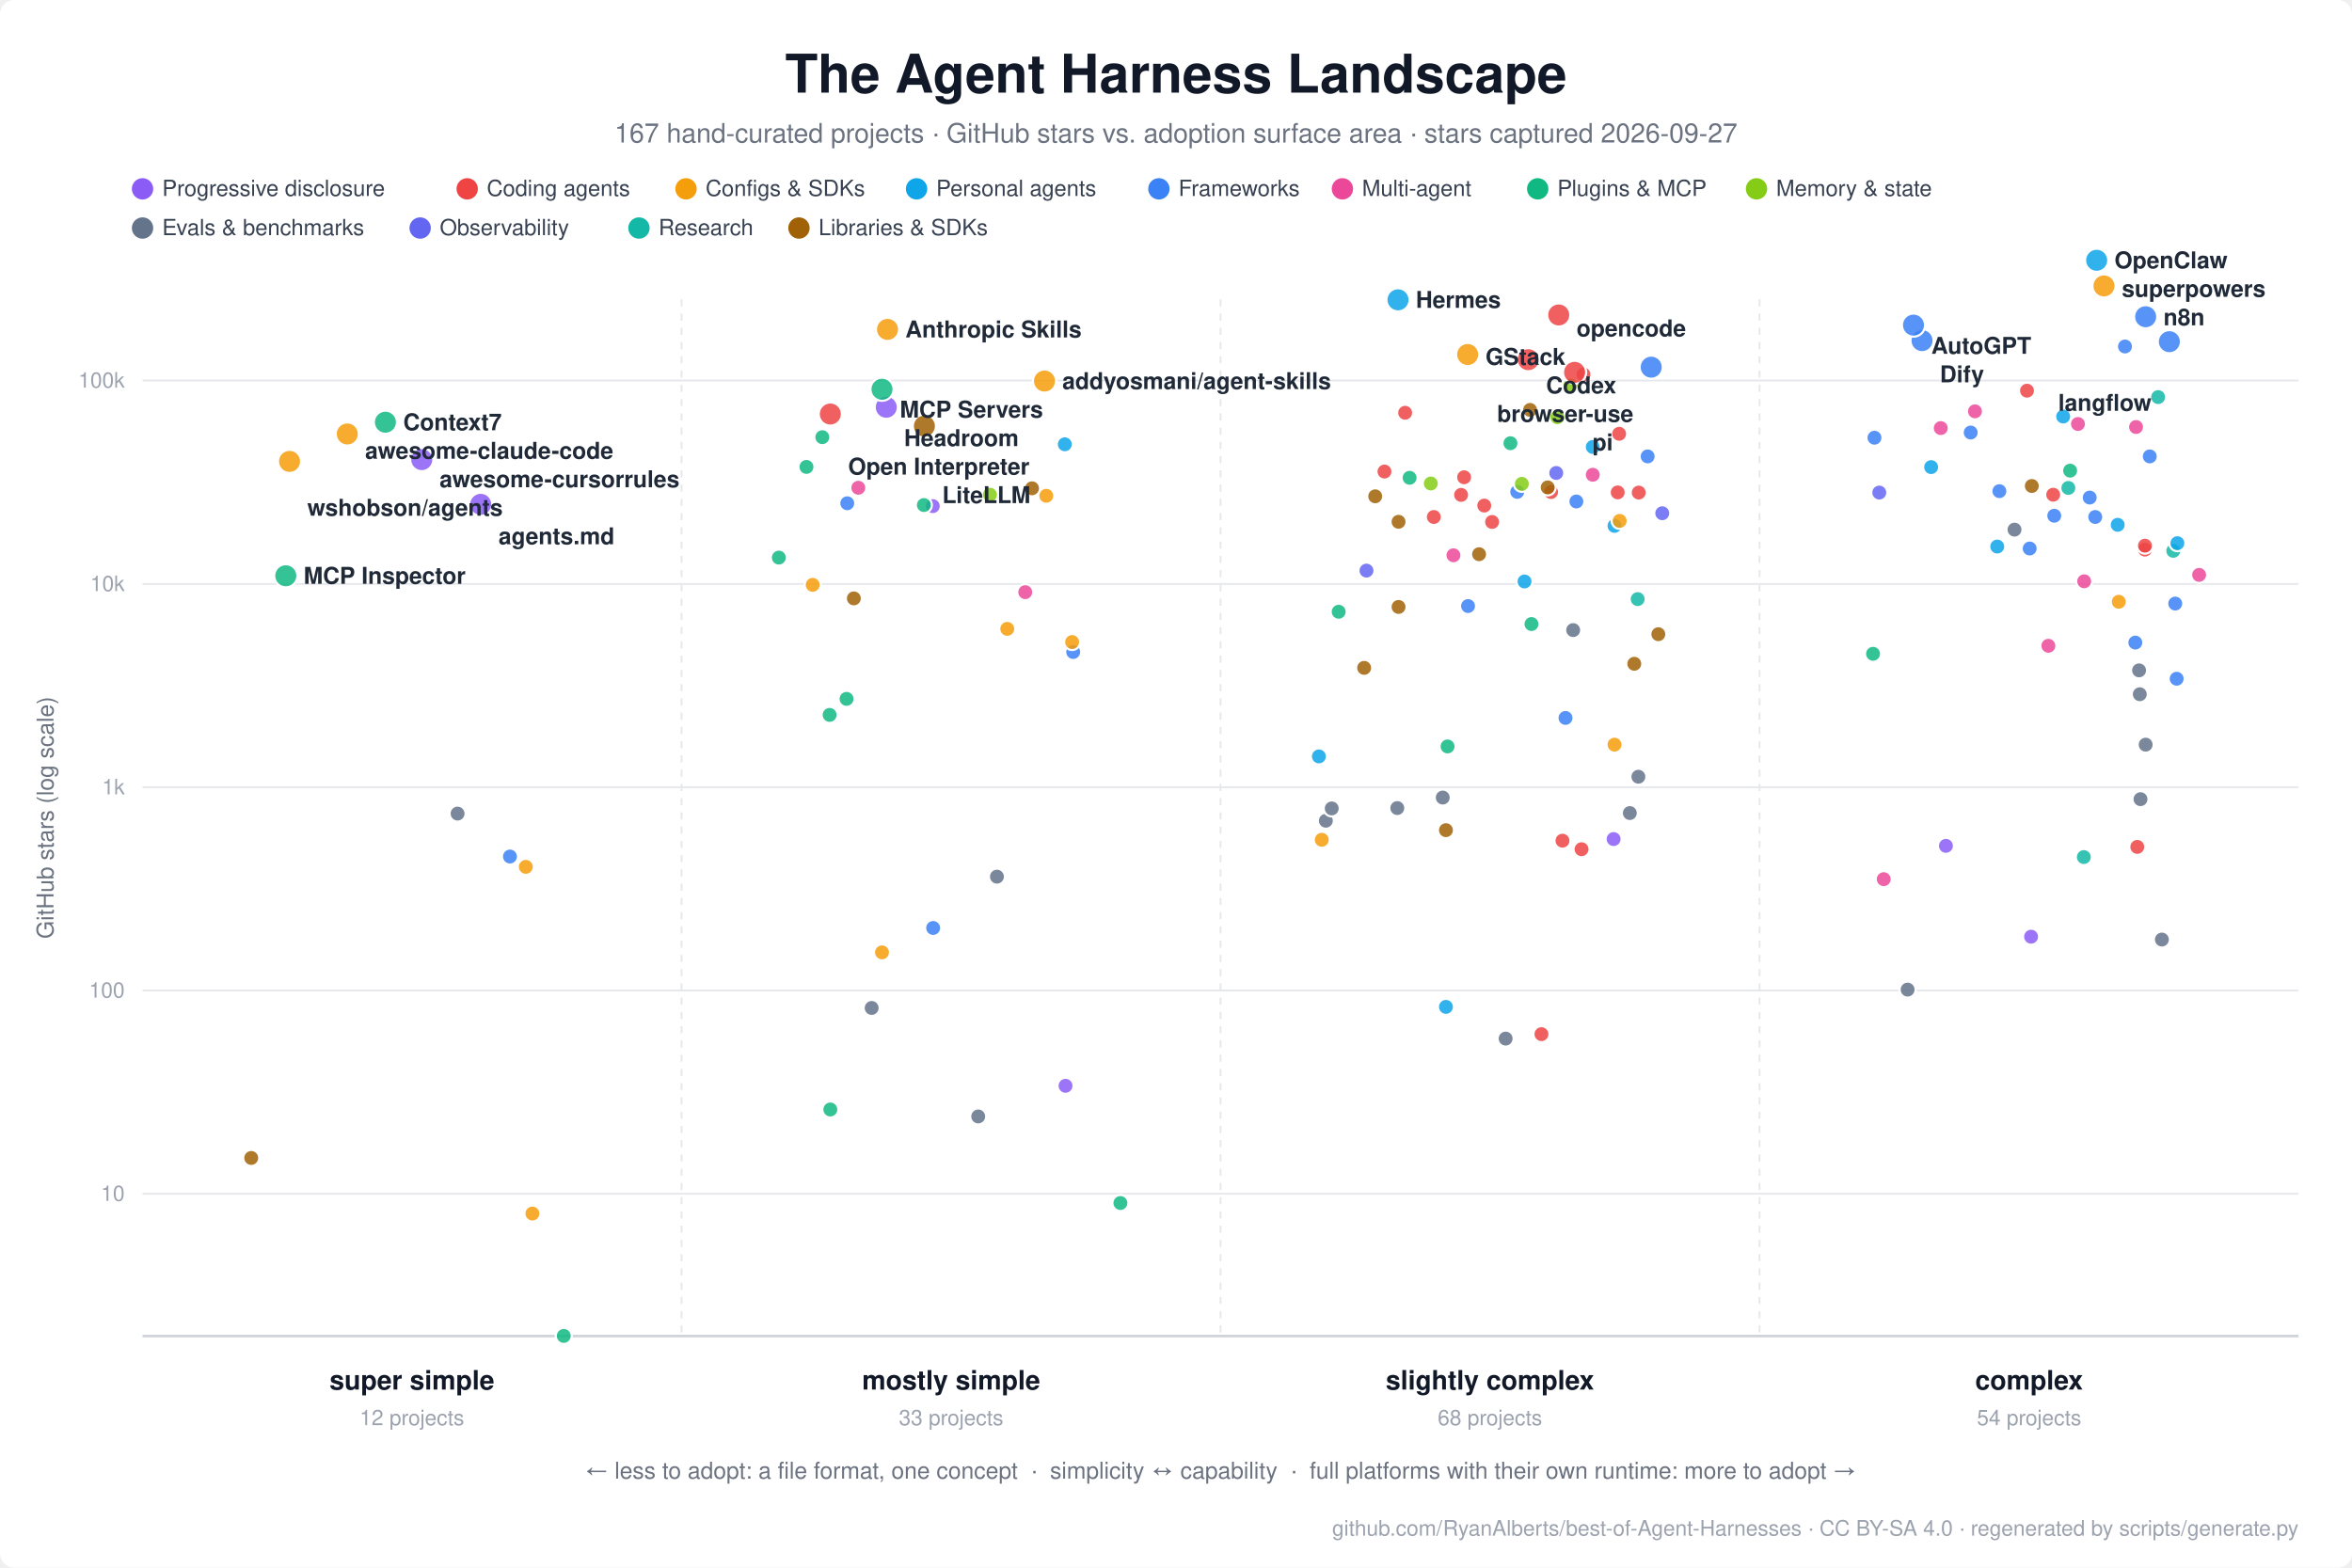
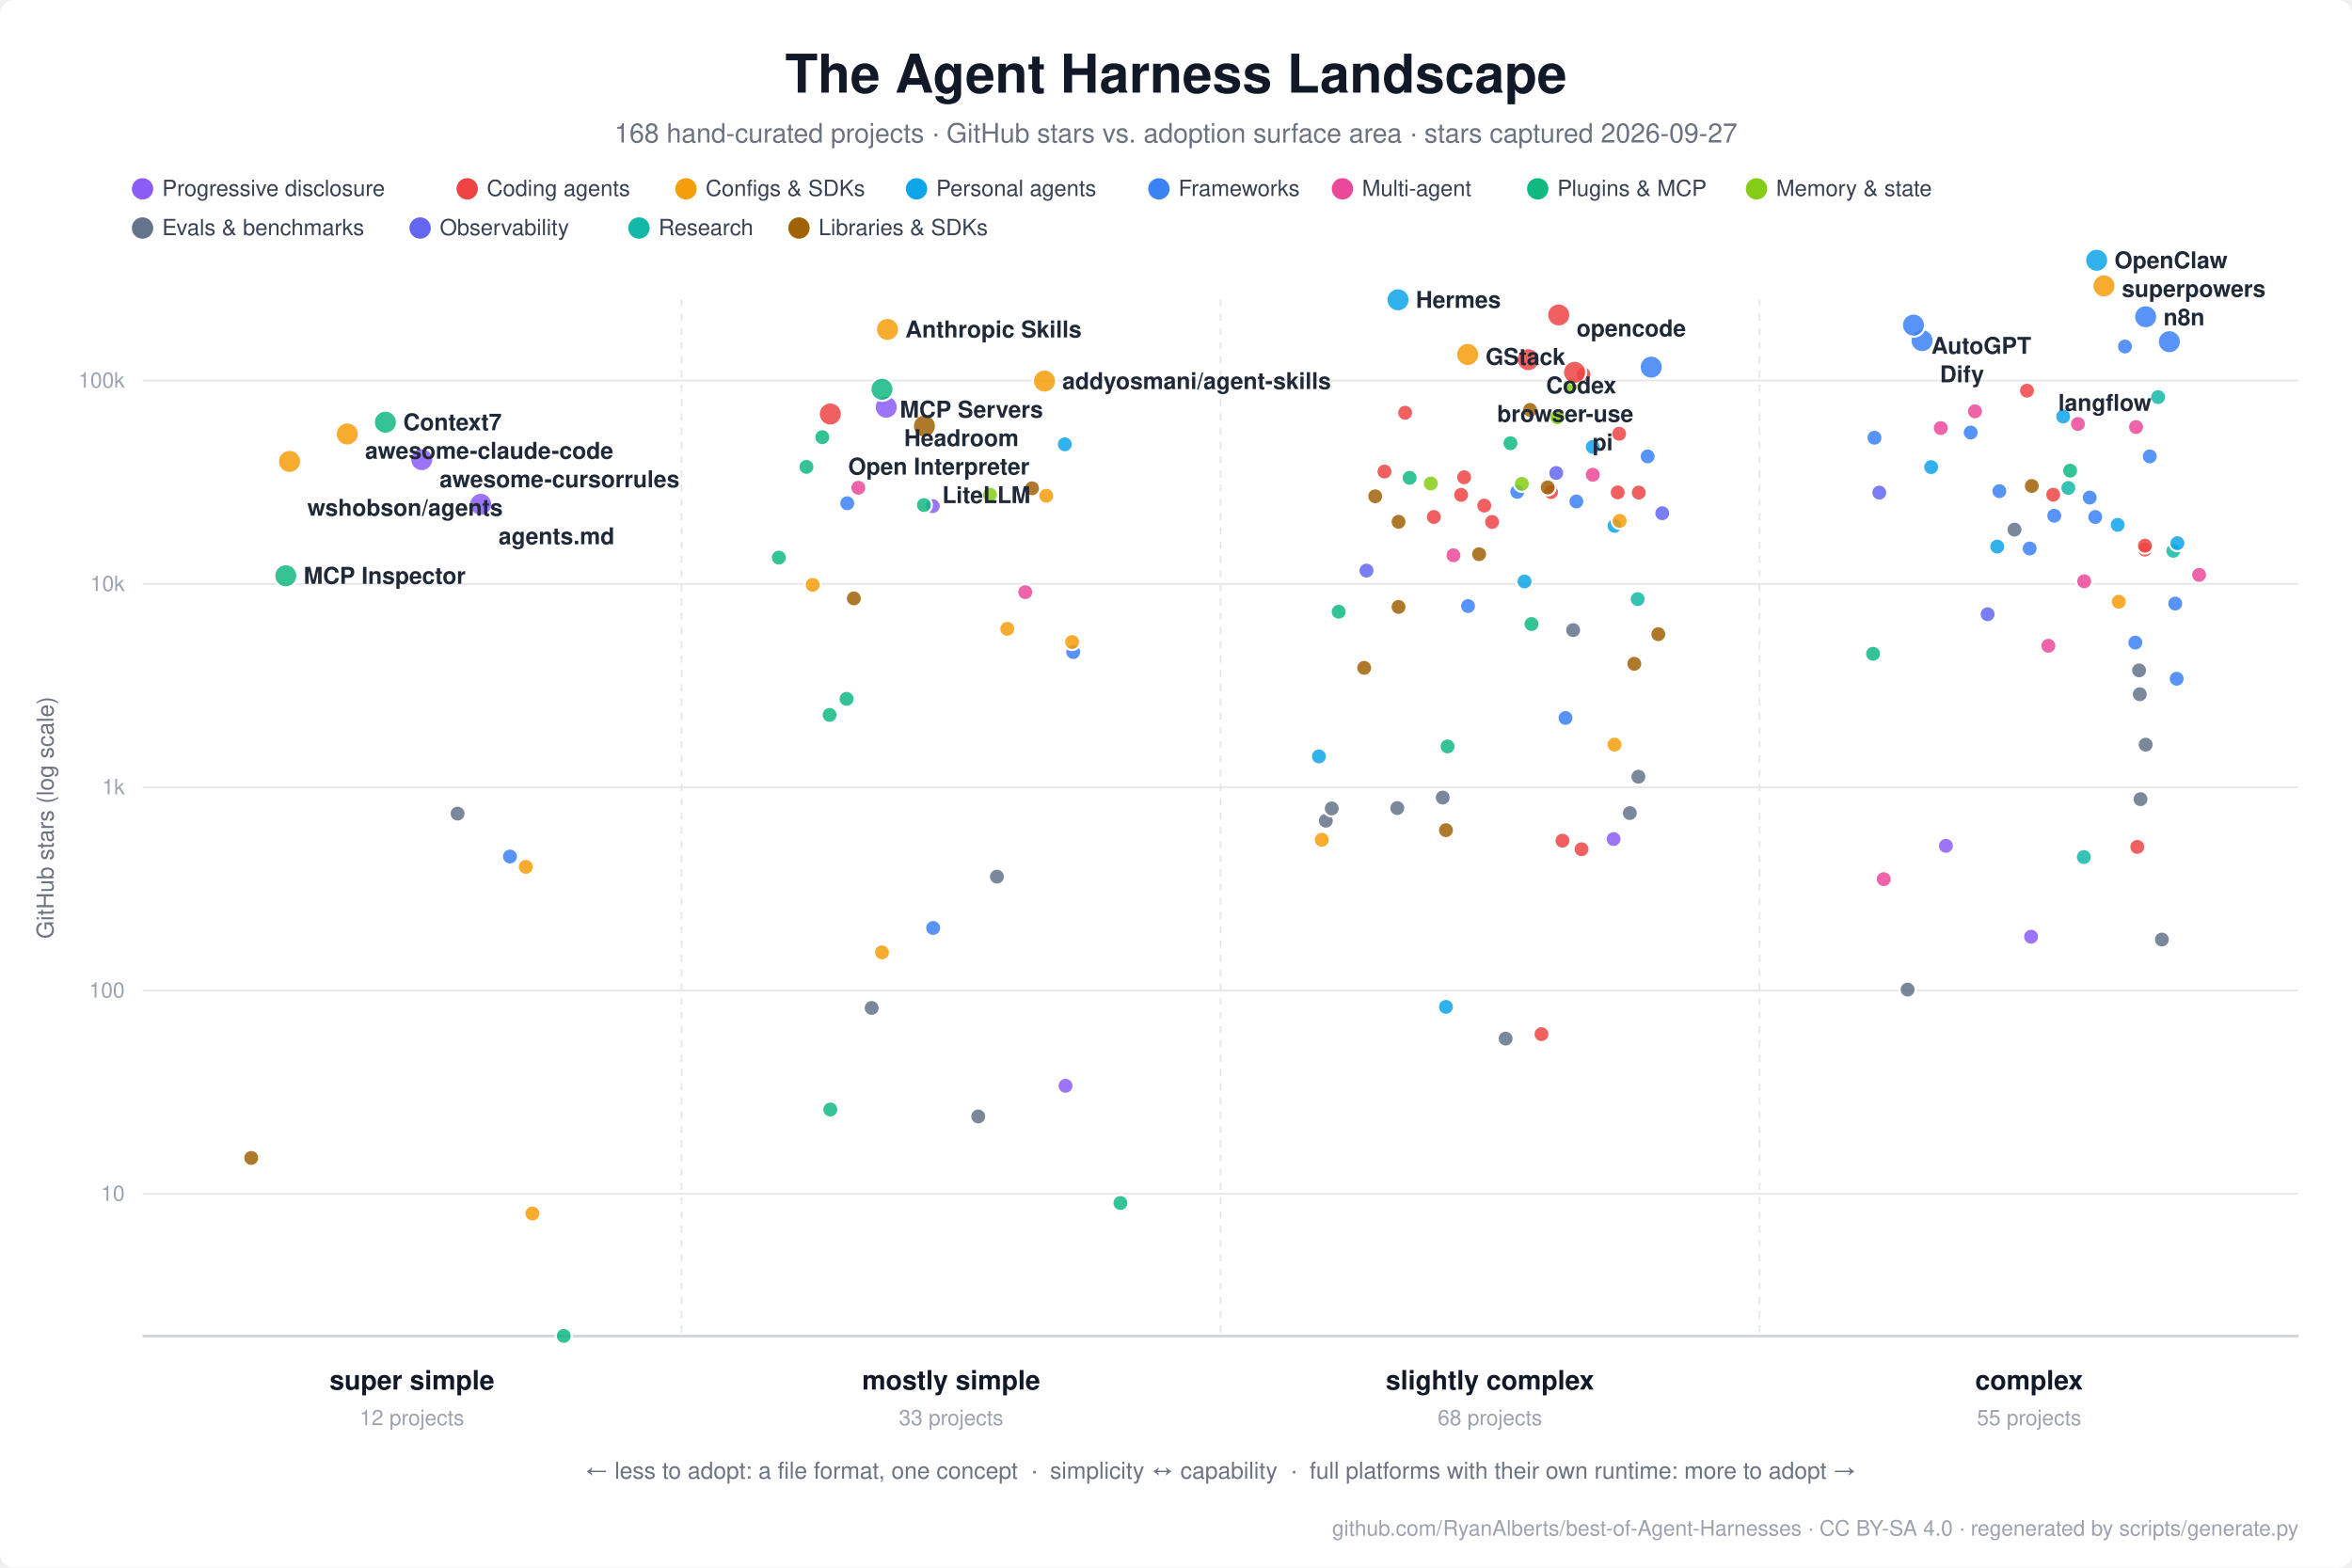
<svg xmlns="http://www.w3.org/2000/svg" viewBox="0 0 1320 880" font-family="-apple-system, 'Segoe UI', Helvetica, Arial, sans-serif">
  <rect width="1320" height="880" fill="#ffffff" rx="8" />
  <text x="660.0" y="52" text-anchor="middle" font-size="30" font-weight="700" fill="#111827">The Agent Harness Landscape</text>
-   <text x="660.0" y="80" text-anchor="middle" font-size="15" fill="#6b7280">167 hand-curated projects · GitHub stars vs. adoption surface area · stars captured 2026-09-27</text>
+   <text x="660.0" y="80" text-anchor="middle" font-size="15" fill="#6b7280">168 hand-curated projects · GitHub stars vs. adoption surface area · stars captured 2026-09-27</text>
  <circle cx="80" cy="106" r="6" fill="#8b5cf6" />
  <text x="91" y="110" font-size="12.5" fill="#374151">Progressive disclosure</text>
  <circle cx="262.2" cy="106" r="6" fill="#ef4444" />
  <text x="273.2" y="110" font-size="12.5" fill="#374151">Coding agents</text>
  <circle cx="385.0" cy="106" r="6" fill="#f59e0b" />
  <text x="396.0" y="110" font-size="12.5" fill="#374151">Configs &amp; SDKs</text>
  <circle cx="514.4" cy="106" r="6" fill="#0ea5e9" />
  <text x="525.4" y="110" font-size="12.5" fill="#374151">Personal agents</text>
  <circle cx="650.4" cy="106" r="6" fill="#3b82f6" />
  <text x="661.4" y="110" font-size="12.5" fill="#374151">Frameworks</text>
  <circle cx="753.4" cy="106" r="6" fill="#ec4899" />
  <text x="764.4" y="110" font-size="12.5" fill="#374151">Multi-agent</text>
  <circle cx="863.0" cy="106" r="6" fill="#10b981" />
  <text x="874.0" y="110" font-size="12.5" fill="#374151">Plugins &amp; MCP</text>
  <circle cx="985.8" cy="106" r="6" fill="#84cc16" />
  <text x="996.8" y="110" font-size="12.5" fill="#374151">Memory &amp; state</text>
  <circle cx="80" cy="128" r="6" fill="#64748b" />
  <text x="91" y="132" font-size="12.5" fill="#374151">Evals &amp; benchmarks</text>
  <circle cx="235.8" cy="128" r="6" fill="#6366f1" />
  <text x="246.8" y="132" font-size="12.5" fill="#374151">Observability</text>
  <circle cx="358.6" cy="128" r="6" fill="#14b8a6" />
  <text x="369.6" y="132" font-size="12.5" fill="#374151">Research</text>
  <circle cx="448.4" cy="128" r="6" fill="#a16207" />
  <text x="459.4" y="132" font-size="12.5" fill="#374151">Libraries &amp; SDKs</text>
  <line x1="80" y1="670.1" x2="1290" y2="670.1" stroke="#e5e7eb" stroke-width="1" />
  <text x="70" y="674.1" text-anchor="end" font-size="12" fill="#9ca3af">10</text>
  <line x1="80" y1="556.0" x2="1290" y2="556.0" stroke="#e5e7eb" stroke-width="1" />
  <text x="70" y="560.0" text-anchor="end" font-size="12" fill="#9ca3af">100</text>
  <line x1="80" y1="441.9" x2="1290" y2="441.9" stroke="#e5e7eb" stroke-width="1" />
  <text x="70" y="445.9" text-anchor="end" font-size="12" fill="#9ca3af">1k</text>
  <line x1="80" y1="327.8" x2="1290" y2="327.8" stroke="#e5e7eb" stroke-width="1" />
  <text x="70" y="331.8" text-anchor="end" font-size="12" fill="#9ca3af">10k</text>
  <line x1="80" y1="213.6" x2="1290" y2="213.6" stroke="#e5e7eb" stroke-width="1" />
  <text x="70" y="217.6" text-anchor="end" font-size="12" fill="#9ca3af">100k</text>
  <text x="30" y="459" font-size="13" fill="#6b7280" transform="rotate(-90 30 459)" text-anchor="middle">GitHub stars (log scale)</text>
  <text x="231.2" y="780" text-anchor="middle" font-size="15" font-weight="600" fill="#111827">super simple</text>
  <text x="231.2" y="800" text-anchor="middle" font-size="12" fill="#9ca3af">12 projects</text>
  <line x1="382.5" y1="168" x2="382.5" y2="750" stroke="#e5e7eb" stroke-width="1" stroke-dasharray="4 4" />
  <text x="533.8" y="780" text-anchor="middle" font-size="15" font-weight="600" fill="#111827">mostly simple</text>
  <text x="533.8" y="800" text-anchor="middle" font-size="12" fill="#9ca3af">33 projects</text>
  <line x1="685.0" y1="168" x2="685.0" y2="750" stroke="#e5e7eb" stroke-width="1" stroke-dasharray="4 4" />
  <text x="836.2" y="780" text-anchor="middle" font-size="15" font-weight="600" fill="#111827">slightly complex</text>
  <text x="836.2" y="800" text-anchor="middle" font-size="12" fill="#9ca3af">68 projects</text>
  <line x1="987.5" y1="168" x2="987.5" y2="750" stroke="#e5e7eb" stroke-width="1" stroke-dasharray="4 4" />
  <text x="1138.8" y="780" text-anchor="middle" font-size="15" font-weight="600" fill="#111827">complex</text>
-   <text x="1138.8" y="800" text-anchor="middle" font-size="12" fill="#9ca3af">54 projects</text>
+   <text x="1138.8" y="800" text-anchor="middle" font-size="12" fill="#9ca3af">55 projects</text>
  <line x1="80" y1="750" x2="1290" y2="750" stroke="#d1d5db" stroke-width="1.5" />
  <text x="685.0" y="830" text-anchor="middle" font-size="13" fill="#6b7280">←  less to adopt: a file format, one concept  ·  simplicity ↔ capability  ·  full platforms with their own runtime: more to adopt  →</text>
  <circle cx="316.4" cy="749.9" r="4.5" fill="#10b981" fill-opacity="0.85" stroke="#ffffff" stroke-width="1.2" />
  <circle cx="298.8" cy="681.2" r="4.5" fill="#f59e0b" fill-opacity="0.85" stroke="#ffffff" stroke-width="1.2" />
  <circle cx="628.8" cy="675.3" r="4.5" fill="#10b981" fill-opacity="0.85" stroke="#ffffff" stroke-width="1.2" />
  <circle cx="141.0" cy="650.0" r="4.5" fill="#a16207" fill-opacity="0.85" stroke="#ffffff" stroke-width="1.2" />
  <circle cx="549.0" cy="626.7" r="4.5" fill="#64748b" fill-opacity="0.85" stroke="#ffffff" stroke-width="1.2" />
  <circle cx="466.0" cy="622.8" r="4.5" fill="#10b981" fill-opacity="0.85" stroke="#ffffff" stroke-width="1.2" />
  <circle cx="598.0" cy="609.5" r="4.5" fill="#8b5cf6" fill-opacity="0.85" stroke="#ffffff" stroke-width="1.2" />
  <circle cx="845.0" cy="583.0" r="4.5" fill="#64748b" fill-opacity="0.85" stroke="#ffffff" stroke-width="1.2" />
  <circle cx="865.1" cy="580.5" r="4.5" fill="#ef4444" fill-opacity="0.85" stroke="#ffffff" stroke-width="1.2" />
  <circle cx="489.2" cy="565.8" r="4.5" fill="#64748b" fill-opacity="0.85" stroke="#ffffff" stroke-width="1.2" />
  <circle cx="811.5" cy="565.2" r="4.5" fill="#0ea5e9" fill-opacity="0.85" stroke="#ffffff" stroke-width="1.2" />
  <circle cx="1070.6" cy="555.5" r="4.5" fill="#64748b" fill-opacity="0.85" stroke="#ffffff" stroke-width="1.2" />
  <circle cx="495.0" cy="534.6" r="4.5" fill="#f59e0b" fill-opacity="0.85" stroke="#ffffff" stroke-width="1.2" />
  <circle cx="1213.3" cy="527.4" r="4.5" fill="#64748b" fill-opacity="0.85" stroke="#ffffff" stroke-width="1.2" />
  <circle cx="1139.9" cy="525.8" r="4.5" fill="#8b5cf6" fill-opacity="0.85" stroke="#ffffff" stroke-width="1.2" />
  <circle cx="523.7" cy="520.9" r="4.5" fill="#3b82f6" fill-opacity="0.85" stroke="#ffffff" stroke-width="1.2" />
  <circle cx="1057.2" cy="493.5" r="4.5" fill="#ec4899" fill-opacity="0.85" stroke="#ffffff" stroke-width="1.2" />
  <circle cx="559.5" cy="492.1" r="4.5" fill="#64748b" fill-opacity="0.85" stroke="#ffffff" stroke-width="1.2" />
  <circle cx="295.1" cy="486.6" r="4.5" fill="#f59e0b" fill-opacity="0.85" stroke="#ffffff" stroke-width="1.2" />
  <circle cx="1169.5" cy="481.1" r="4.5" fill="#14b8a6" fill-opacity="0.85" stroke="#ffffff" stroke-width="1.2" />
  <circle cx="286.2" cy="480.8" r="4.5" fill="#3b82f6" fill-opacity="0.85" stroke="#ffffff" stroke-width="1.2" />
  <circle cx="887.6" cy="476.7" r="4.5" fill="#ef4444" fill-opacity="0.85" stroke="#ffffff" stroke-width="1.2" />
  <circle cx="1199.5" cy="475.4" r="4.5" fill="#ef4444" fill-opacity="0.85" stroke="#ffffff" stroke-width="1.2" />
  <circle cx="1092.1" cy="474.8" r="4.5" fill="#8b5cf6" fill-opacity="0.85" stroke="#ffffff" stroke-width="1.2" />
  <circle cx="876.9" cy="471.9" r="4.5" fill="#ef4444" fill-opacity="0.85" stroke="#ffffff" stroke-width="1.2" />
  <circle cx="741.8" cy="471.4" r="4.5" fill="#f59e0b" fill-opacity="0.85" stroke="#ffffff" stroke-width="1.2" />
  <circle cx="905.6" cy="471.0" r="4.5" fill="#8b5cf6" fill-opacity="0.85" stroke="#ffffff" stroke-width="1.2" />
  <circle cx="811.5" cy="466.0" r="4.5" fill="#a16207" fill-opacity="0.85" stroke="#ffffff" stroke-width="1.2" />
  <circle cx="744.1" cy="460.7" r="4.5" fill="#64748b" fill-opacity="0.85" stroke="#ffffff" stroke-width="1.2" />
  <circle cx="256.8" cy="456.7" r="4.5" fill="#64748b" fill-opacity="0.85" stroke="#ffffff" stroke-width="1.2" />
  <circle cx="914.7" cy="456.4" r="4.5" fill="#64748b" fill-opacity="0.85" stroke="#ffffff" stroke-width="1.2" />
  <circle cx="747.4" cy="453.8" r="4.5" fill="#64748b" fill-opacity="0.85" stroke="#ffffff" stroke-width="1.2" />
  <circle cx="784.2" cy="453.6" r="4.5" fill="#64748b" fill-opacity="0.85" stroke="#ffffff" stroke-width="1.2" />
  <circle cx="1201.3" cy="448.6" r="4.5" fill="#64748b" fill-opacity="0.85" stroke="#ffffff" stroke-width="1.2" />
  <circle cx="809.7" cy="447.7" r="4.5" fill="#64748b" fill-opacity="0.85" stroke="#ffffff" stroke-width="1.2" />
  <circle cx="919.5" cy="436.0" r="4.5" fill="#64748b" fill-opacity="0.85" stroke="#ffffff" stroke-width="1.2" />
  <circle cx="740.2" cy="424.6" r="4.5" fill="#0ea5e9" fill-opacity="0.85" stroke="#ffffff" stroke-width="1.2" />
  <circle cx="812.4" cy="419.0" r="4.5" fill="#10b981" fill-opacity="0.85" stroke="#ffffff" stroke-width="1.2" />
  <circle cx="1204.2" cy="418.0" r="4.5" fill="#64748b" fill-opacity="0.85" stroke="#ffffff" stroke-width="1.2" />
  <circle cx="906.1" cy="418.0" r="4.5" fill="#f59e0b" fill-opacity="0.85" stroke="#ffffff" stroke-width="1.2" />
  <circle cx="878.6" cy="403.0" r="4.5" fill="#3b82f6" fill-opacity="0.85" stroke="#ffffff" stroke-width="1.2" />
  <circle cx="465.6" cy="401.3" r="4.5" fill="#10b981" fill-opacity="0.85" stroke="#ffffff" stroke-width="1.2" />
  <circle cx="475.1" cy="392.3" r="4.5" fill="#10b981" fill-opacity="0.85" stroke="#ffffff" stroke-width="1.2" />
  <circle cx="1200.9" cy="389.7" r="4.5" fill="#64748b" fill-opacity="0.85" stroke="#ffffff" stroke-width="1.2" />
  <circle cx="1221.6" cy="381.0" r="4.5" fill="#3b82f6" fill-opacity="0.85" stroke="#ffffff" stroke-width="1.2" />
  <circle cx="1200.5" cy="376.3" r="4.5" fill="#64748b" fill-opacity="0.85" stroke="#ffffff" stroke-width="1.2" />
  <circle cx="765.6" cy="374.9" r="4.5" fill="#a16207" fill-opacity="0.85" stroke="#ffffff" stroke-width="1.2" />
  <circle cx="917.2" cy="372.6" r="4.5" fill="#a16207" fill-opacity="0.85" stroke="#ffffff" stroke-width="1.2" />
  <circle cx="1051.2" cy="367.0" r="4.5" fill="#10b981" fill-opacity="0.85" stroke="#ffffff" stroke-width="1.2" />
  <circle cx="602.3" cy="366.0" r="4.5" fill="#3b82f6" fill-opacity="0.85" stroke="#ffffff" stroke-width="1.2" />
  <circle cx="1149.6" cy="362.5" r="4.5" fill="#ec4899" fill-opacity="0.85" stroke="#ffffff" stroke-width="1.2" />
  <circle cx="1198.4" cy="360.7" r="4.5" fill="#3b82f6" fill-opacity="0.85" stroke="#ffffff" stroke-width="1.2" />
  <circle cx="601.7" cy="360.4" r="4.5" fill="#f59e0b" fill-opacity="0.85" stroke="#ffffff" stroke-width="1.2" />
  <circle cx="930.7" cy="356.0" r="4.5" fill="#a16207" fill-opacity="0.85" stroke="#ffffff" stroke-width="1.2" />
  <circle cx="882.9" cy="353.7" r="4.5" fill="#64748b" fill-opacity="0.85" stroke="#ffffff" stroke-width="1.2" />
  <circle cx="565.3" cy="353.0" r="4.5" fill="#f59e0b" fill-opacity="0.85" stroke="#ffffff" stroke-width="1.2" />
  <circle cx="859.5" cy="350.3" r="4.5" fill="#10b981" fill-opacity="0.85" stroke="#ffffff" stroke-width="1.2" />
+   <circle cx="1115.5" cy="344.8" r="4.5" fill="#6366f1" fill-opacity="0.85" stroke="#ffffff" stroke-width="1.2" />
  <circle cx="751.3" cy="343.4" r="4.5" fill="#10b981" fill-opacity="0.85" stroke="#ffffff" stroke-width="1.2" />
  <circle cx="784.9" cy="340.7" r="4.5" fill="#a16207" fill-opacity="0.85" stroke="#ffffff" stroke-width="1.2" />
  <circle cx="823.9" cy="340.2" r="4.5" fill="#3b82f6" fill-opacity="0.85" stroke="#ffffff" stroke-width="1.2" />
  <circle cx="1220.8" cy="338.8" r="4.5" fill="#3b82f6" fill-opacity="0.85" stroke="#ffffff" stroke-width="1.2" />
  <circle cx="1189.1" cy="337.8" r="4.5" fill="#f59e0b" fill-opacity="0.85" stroke="#ffffff" stroke-width="1.2" />
  <circle cx="919.1" cy="336.3" r="4.5" fill="#14b8a6" fill-opacity="0.85" stroke="#ffffff" stroke-width="1.2" />
  <circle cx="479.2" cy="335.9" r="4.5" fill="#a16207" fill-opacity="0.85" stroke="#ffffff" stroke-width="1.2" />
  <circle cx="575.4" cy="332.4" r="4.5" fill="#ec4899" fill-opacity="0.85" stroke="#ffffff" stroke-width="1.2" />
  <circle cx="456.1" cy="328.3" r="4.5" fill="#f59e0b" fill-opacity="0.85" stroke="#ffffff" stroke-width="1.2" />
  <circle cx="855.6" cy="326.4" r="4.5" fill="#0ea5e9" fill-opacity="0.85" stroke="#ffffff" stroke-width="1.2" />
  <circle cx="1169.7" cy="326.3" r="4.5" fill="#ec4899" fill-opacity="0.85" stroke="#ffffff" stroke-width="1.2" />
  <circle cx="160.4" cy="323.2" r="6.5" fill="#10b981" fill-opacity="0.85" stroke="#ffffff" stroke-width="1.2" />
  <circle cx="1234.2" cy="322.7" r="4.5" fill="#ec4899" fill-opacity="0.85" stroke="#ffffff" stroke-width="1.2" />
  <circle cx="766.9" cy="320.3" r="4.5" fill="#6366f1" fill-opacity="0.85" stroke="#ffffff" stroke-width="1.2" />
  <circle cx="437.1" cy="313.0" r="4.5" fill="#10b981" fill-opacity="0.85" stroke="#ffffff" stroke-width="1.2" />
  <circle cx="815.7" cy="311.7" r="4.5" fill="#ec4899" fill-opacity="0.85" stroke="#ffffff" stroke-width="1.2" />
  <circle cx="830.1" cy="311.1" r="4.5" fill="#a16207" fill-opacity="0.85" stroke="#ffffff" stroke-width="1.2" />
  <circle cx="1219.7" cy="309.2" r="4.5" fill="#14b8a6" fill-opacity="0.85" stroke="#ffffff" stroke-width="1.2" />
  <circle cx="1203.8" cy="308.5" r="4.5" fill="#ef4444" fill-opacity="0.85" stroke="#ffffff" stroke-width="1.2" />
  <circle cx="1139.1" cy="307.9" r="4.5" fill="#3b82f6" fill-opacity="0.85" stroke="#ffffff" stroke-width="1.2" />
  <circle cx="1120.9" cy="306.8" r="4.5" fill="#0ea5e9" fill-opacity="0.85" stroke="#ffffff" stroke-width="1.2" />
  <circle cx="1203.8" cy="306.3" r="4.5" fill="#ef4444" fill-opacity="0.85" stroke="#ffffff" stroke-width="1.2" />
  <circle cx="1222.0" cy="304.9" r="4.5" fill="#0ea5e9" fill-opacity="0.85" stroke="#ffffff" stroke-width="1.2" />
  <circle cx="1130.6" cy="297.3" r="4.5" fill="#64748b" fill-opacity="0.85" stroke="#ffffff" stroke-width="1.2" />
  <circle cx="906.1" cy="295.2" r="4.5" fill="#0ea5e9" fill-opacity="0.85" stroke="#ffffff" stroke-width="1.2" />
  <circle cx="1188.5" cy="294.6" r="4.5" fill="#0ea5e9" fill-opacity="0.85" stroke="#ffffff" stroke-width="1.2" />
  <circle cx="837.4" cy="293.0" r="4.5" fill="#ef4444" fill-opacity="0.85" stroke="#ffffff" stroke-width="1.2" />
  <circle cx="784.9" cy="292.9" r="4.5" fill="#a16207" fill-opacity="0.85" stroke="#ffffff" stroke-width="1.2" />
  <circle cx="909.0" cy="292.4" r="4.5" fill="#f59e0b" fill-opacity="0.85" stroke="#ffffff" stroke-width="1.2" />
  <circle cx="804.7" cy="290.2" r="4.5" fill="#ef4444" fill-opacity="0.85" stroke="#ffffff" stroke-width="1.2" />
  <circle cx="1175.9" cy="290.2" r="4.5" fill="#3b82f6" fill-opacity="0.85" stroke="#ffffff" stroke-width="1.2" />
  <circle cx="1152.9" cy="289.5" r="4.5" fill="#3b82f6" fill-opacity="0.85" stroke="#ffffff" stroke-width="1.2" />
  <circle cx="932.9" cy="288.1" r="4.5" fill="#6366f1" fill-opacity="0.85" stroke="#ffffff" stroke-width="1.2" />
  <circle cx="523.5" cy="284.1" r="4.5" fill="#8b5cf6" fill-opacity="0.85" stroke="#ffffff" stroke-width="1.2" />
  <circle cx="833.0" cy="283.8" r="4.5" fill="#ef4444" fill-opacity="0.85" stroke="#ffffff" stroke-width="1.2" />
  <circle cx="518.5" cy="283.5" r="4.5" fill="#10b981" fill-opacity="0.85" stroke="#ffffff" stroke-width="1.2" />
  <circle cx="269.8" cy="283.1" r="6.5" fill="#8b5cf6" fill-opacity="0.85" stroke="#ffffff" stroke-width="1.2" />
  <circle cx="475.5" cy="282.5" r="4.5" fill="#3b82f6" fill-opacity="0.85" stroke="#ffffff" stroke-width="1.2" />
  <circle cx="884.7" cy="281.5" r="4.5" fill="#3b82f6" fill-opacity="0.85" stroke="#ffffff" stroke-width="1.2" />
  <circle cx="1172.8" cy="279.3" r="4.5" fill="#3b82f6" fill-opacity="0.85" stroke="#ffffff" stroke-width="1.2" />
  <circle cx="771.8" cy="278.6" r="4.5" fill="#a16207" fill-opacity="0.85" stroke="#ffffff" stroke-width="1.2" />
  <circle cx="587.2" cy="278.3" r="4.5" fill="#f59e0b" fill-opacity="0.85" stroke="#ffffff" stroke-width="1.2" />
  <circle cx="820.0" cy="277.8" r="4.5" fill="#ef4444" fill-opacity="0.85" stroke="#ffffff" stroke-width="1.2" />
  <circle cx="1152.3" cy="277.7" r="4.5" fill="#ef4444" fill-opacity="0.85" stroke="#ffffff" stroke-width="1.2" />
  <circle cx="555.6" cy="277.7" r="4.5" fill="#84cc16" fill-opacity="0.85" stroke="#ffffff" stroke-width="1.2" />
  <circle cx="1054.7" cy="276.5" r="4.5" fill="#6366f1" fill-opacity="0.85" stroke="#ffffff" stroke-width="1.2" />
  <circle cx="919.7" cy="276.5" r="4.5" fill="#ef4444" fill-opacity="0.85" stroke="#ffffff" stroke-width="1.2" />
  <circle cx="907.9" cy="276.4" r="4.5" fill="#ef4444" fill-opacity="0.85" stroke="#ffffff" stroke-width="1.2" />
  <circle cx="870.5" cy="276.2" r="4.5" fill="#ef4444" fill-opacity="0.85" stroke="#ffffff" stroke-width="1.2" />
  <circle cx="851.5" cy="276.1" r="4.5" fill="#3b82f6" fill-opacity="0.85" stroke="#ffffff" stroke-width="1.2" />
  <circle cx="1122.1" cy="275.7" r="4.5" fill="#3b82f6" fill-opacity="0.85" stroke="#ffffff" stroke-width="1.2" />
  <circle cx="579.2" cy="274.1" r="4.5" fill="#a16207" fill-opacity="0.85" stroke="#ffffff" stroke-width="1.2" />
  <circle cx="1160.8" cy="273.9" r="4.5" fill="#14b8a6" fill-opacity="0.85" stroke="#ffffff" stroke-width="1.2" />
  <circle cx="481.7" cy="273.8" r="4.5" fill="#ec4899" fill-opacity="0.85" stroke="#ffffff" stroke-width="1.2" />
  <circle cx="868.6" cy="273.6" r="4.5" fill="#a16207" fill-opacity="0.85" stroke="#ffffff" stroke-width="1.2" />
  <circle cx="1140.3" cy="272.8" r="4.5" fill="#a16207" fill-opacity="0.85" stroke="#ffffff" stroke-width="1.2" />
  <circle cx="854.1" cy="271.6" r="4.5" fill="#84cc16" fill-opacity="0.85" stroke="#ffffff" stroke-width="1.2" />
  <circle cx="803.0" cy="271.4" r="4.5" fill="#84cc16" fill-opacity="0.85" stroke="#ffffff" stroke-width="1.2" />
  <circle cx="791.1" cy="268.2" r="4.5" fill="#10b981" fill-opacity="0.85" stroke="#ffffff" stroke-width="1.2" />
  <circle cx="821.7" cy="267.9" r="4.5" fill="#ef4444" fill-opacity="0.85" stroke="#ffffff" stroke-width="1.2" />
  <circle cx="893.9" cy="266.5" r="4.5" fill="#ec4899" fill-opacity="0.85" stroke="#ffffff" stroke-width="1.2" />
  <circle cx="873.4" cy="265.5" r="4.5" fill="#6366f1" fill-opacity="0.85" stroke="#ffffff" stroke-width="1.2" />
  <circle cx="777.0" cy="264.7" r="4.5" fill="#ef4444" fill-opacity="0.85" stroke="#ffffff" stroke-width="1.2" />
  <circle cx="1161.8" cy="264.2" r="4.5" fill="#10b981" fill-opacity="0.85" stroke="#ffffff" stroke-width="1.2" />
  <circle cx="1083.8" cy="262.2" r="4.5" fill="#0ea5e9" fill-opacity="0.85" stroke="#ffffff" stroke-width="1.2" />
  <circle cx="452.6" cy="262.1" r="4.5" fill="#10b981" fill-opacity="0.85" stroke="#ffffff" stroke-width="1.2" />
  <circle cx="162.5" cy="259.0" r="6.5" fill="#f59e0b" fill-opacity="0.85" stroke="#ffffff" stroke-width="1.2" />
  <circle cx="236.7" cy="258.0" r="6.5" fill="#8b5cf6" fill-opacity="0.85" stroke="#ffffff" stroke-width="1.2" />
  <circle cx="1206.5" cy="256.2" r="4.5" fill="#3b82f6" fill-opacity="0.85" stroke="#ffffff" stroke-width="1.2" />
  <circle cx="924.7" cy="256.2" r="4.5" fill="#3b82f6" fill-opacity="0.85" stroke="#ffffff" stroke-width="1.2" />
  <circle cx="893.9" cy="250.9" r="4.5" fill="#0ea5e9" fill-opacity="0.85" stroke="#ffffff" stroke-width="1.2" />
  <circle cx="597.6" cy="249.4" r="4.5" fill="#0ea5e9" fill-opacity="0.85" stroke="#ffffff" stroke-width="1.2" />
  <circle cx="847.7" cy="248.8" r="4.5" fill="#10b981" fill-opacity="0.85" stroke="#ffffff" stroke-width="1.2" />
  <circle cx="1052.0" cy="245.7" r="4.5" fill="#3b82f6" fill-opacity="0.85" stroke="#ffffff" stroke-width="1.2" />
  <circle cx="461.5" cy="245.4" r="4.5" fill="#10b981" fill-opacity="0.85" stroke="#ffffff" stroke-width="1.2" />
  <circle cx="194.9" cy="243.6" r="6.5" fill="#f59e0b" fill-opacity="0.85" stroke="#ffffff" stroke-width="1.2" />
  <circle cx="908.7" cy="243.5" r="4.5" fill="#ef4444" fill-opacity="0.85" stroke="#ffffff" stroke-width="1.2" />
  <circle cx="1106.0" cy="242.8" r="4.5" fill="#3b82f6" fill-opacity="0.85" stroke="#ffffff" stroke-width="1.2" />
  <circle cx="1089.2" cy="240.3" r="4.5" fill="#ec4899" fill-opacity="0.85" stroke="#ffffff" stroke-width="1.2" />
  <circle cx="1198.8" cy="239.7" r="4.5" fill="#ec4899" fill-opacity="0.85" stroke="#ffffff" stroke-width="1.2" />
  <circle cx="518.8" cy="239.2" r="6.5" fill="#a16207" fill-opacity="0.85" stroke="#ffffff" stroke-width="1.2" />
  <circle cx="1166.2" cy="238.0" r="4.5" fill="#ec4899" fill-opacity="0.85" stroke="#ffffff" stroke-width="1.2" />
  <circle cx="216.3" cy="237.0" r="6.5" fill="#10b981" fill-opacity="0.85" stroke="#ffffff" stroke-width="1.2" />
  <circle cx="874.0" cy="234.2" r="4.5" fill="#84cc16" fill-opacity="0.85" stroke="#ffffff" stroke-width="1.2" />
  <circle cx="1157.9" cy="233.8" r="4.5" fill="#0ea5e9" fill-opacity="0.85" stroke="#ffffff" stroke-width="1.2" />
  <circle cx="466.0" cy="232.4" r="6.5" fill="#ef4444" fill-opacity="0.85" stroke="#ffffff" stroke-width="1.2" />
  <circle cx="788.6" cy="231.7" r="4.5" fill="#ef4444" fill-opacity="0.85" stroke="#ffffff" stroke-width="1.2" />
  <circle cx="1108.4" cy="230.9" r="4.5" fill="#ec4899" fill-opacity="0.85" stroke="#ffffff" stroke-width="1.2" />
  <circle cx="858.7" cy="230.1" r="4.5" fill="#a16207" fill-opacity="0.85" stroke="#ffffff" stroke-width="1.2" />
  <circle cx="497.4" cy="228.6" r="6.5" fill="#8b5cf6" fill-opacity="0.85" stroke="#ffffff" stroke-width="1.2" />
  <circle cx="1211.2" cy="222.9" r="4.5" fill="#14b8a6" fill-opacity="0.85" stroke="#ffffff" stroke-width="1.2" />
  <circle cx="1137.6" cy="219.3" r="4.5" fill="#ef4444" fill-opacity="0.85" stroke="#ffffff" stroke-width="1.2" />
  <circle cx="495.0" cy="218.5" r="6.5" fill="#10b981" fill-opacity="0.85" stroke="#ffffff" stroke-width="1.2" />
  <circle cx="881.4" cy="216.3" r="4.5" fill="#84cc16" fill-opacity="0.85" stroke="#ffffff" stroke-width="1.2" />
  <circle cx="586.2" cy="213.9" r="6.5" fill="#f59e0b" fill-opacity="0.85" stroke="#ffffff" stroke-width="1.2" />
  <circle cx="888.7" cy="210.2" r="4.5" fill="#ef4444" fill-opacity="0.85" stroke="#ffffff" stroke-width="1.2" />
  <circle cx="883.7" cy="209.0" r="6.5" fill="#ef4444" fill-opacity="0.85" stroke="#ffffff" stroke-width="1.2" />
  <circle cx="926.7" cy="206.1" r="6.5" fill="#3b82f6" fill-opacity="0.85" stroke="#ffffff" stroke-width="1.2" />
  <circle cx="857.7" cy="201.9" r="6.5" fill="#ef4444" fill-opacity="0.85" stroke="#ffffff" stroke-width="1.2" />
  <circle cx="823.7" cy="199.0" r="6.5" fill="#f59e0b" fill-opacity="0.85" stroke="#ffffff" stroke-width="1.2" />
  <circle cx="1192.6" cy="194.5" r="4.5" fill="#3b82f6" fill-opacity="0.85" stroke="#ffffff" stroke-width="1.2" />
  <circle cx="1217.5" cy="191.8" r="6.5" fill="#3b82f6" fill-opacity="0.85" stroke="#ffffff" stroke-width="1.2" />
  <circle cx="1078.7" cy="191.2" r="6.5" fill="#3b82f6" fill-opacity="0.85" stroke="#ffffff" stroke-width="1.2" />
  <circle cx="498.1" cy="184.9" r="6.5" fill="#f59e0b" fill-opacity="0.85" stroke="#ffffff" stroke-width="1.2" />
  <circle cx="1073.9" cy="182.5" r="6.5" fill="#3b82f6" fill-opacity="0.85" stroke="#ffffff" stroke-width="1.2" />
  <circle cx="1204.2" cy="177.8" r="6.5" fill="#3b82f6" fill-opacity="0.85" stroke="#ffffff" stroke-width="1.2" />
  <circle cx="874.8" cy="176.8" r="6.5" fill="#ef4444" fill-opacity="0.85" stroke="#ffffff" stroke-width="1.2" />
  <circle cx="784.6" cy="168.3" r="6.5" fill="#0ea5e9" fill-opacity="0.85" stroke="#ffffff" stroke-width="1.2" />
  <circle cx="1180.8" cy="160.5" r="6.5" fill="#f59e0b" fill-opacity="0.85" stroke="#ffffff" stroke-width="1.2" />
  <circle cx="1176.7" cy="146.1" r="6.5" fill="#0ea5e9" fill-opacity="0.85" stroke="#ffffff" stroke-width="1.2" />
  <text x="226.3" y="241.5" text-anchor="start" font-size="13" font-weight="600" fill="#1f2937">Context7</text>
  <text x="204.9" y="257.5" text-anchor="start" font-size="13" font-weight="600" fill="#1f2937">awesome-claude-code</text>
  <text x="246.7" y="273.5" text-anchor="start" font-size="13" font-weight="600" fill="#1f2937">awesome-cursorrules</text>
  <text x="172.5" y="289.5" text-anchor="start" font-size="13" font-weight="600" fill="#1f2937">wshobson/agents</text>
  <text x="279.8" y="305.5" text-anchor="start" font-size="13" font-weight="600" fill="#1f2937">agents.md</text>
  <text x="170.4" y="327.7" text-anchor="start" font-size="13" font-weight="600" fill="#1f2937">MCP Inspector</text>
  <text x="508.1" y="189.4" text-anchor="start" font-size="13" font-weight="600" fill="#1f2937">Anthropic Skills</text>
  <text x="596.2" y="218.4" text-anchor="start" font-size="13" font-weight="600" fill="#1f2937">addyosmani/agent-skills</text>
  <text x="505.0" y="234.4" text-anchor="start" font-size="13" font-weight="600" fill="#1f2937">MCP Servers</text>
  <text x="507.4" y="250.4" text-anchor="start" font-size="13" font-weight="600" fill="#1f2937">Headroom</text>
  <text x="476.0" y="266.4" text-anchor="start" font-size="13" font-weight="600" fill="#1f2937">Open Interpreter</text>
  <text x="528.8" y="282.4" text-anchor="start" font-size="13" font-weight="600" fill="#1f2937">LiteLLM</text>
  <text x="794.6" y="172.8" text-anchor="start" font-size="13" font-weight="600" fill="#1f2937">Hermes</text>
  <text x="884.8" y="188.8" text-anchor="start" font-size="13" font-weight="600" fill="#1f2937">opencode</text>
  <text x="833.7" y="204.8" text-anchor="start" font-size="13" font-weight="600" fill="#1f2937">GStack</text>
  <text x="867.7" y="220.8" text-anchor="start" font-size="13" font-weight="600" fill="#1f2937">Codex</text>
  <text x="916.7" y="236.8" text-anchor="end" font-size="13" font-weight="600" fill="#1f2937">browser-use</text>
  <text x="893.7" y="252.8" text-anchor="start" font-size="13" font-weight="600" fill="#1f2937">pi</text>
  <text x="1186.7" y="150.6" text-anchor="start" font-size="13" font-weight="600" fill="#1f2937">OpenClaw</text>
  <text x="1190.8" y="166.6" text-anchor="start" font-size="13" font-weight="600" fill="#1f2937">superpowers</text>
  <text x="1214.2" y="182.6" text-anchor="start" font-size="13" font-weight="600" fill="#1f2937">n8n</text>
  <text x="1083.9" y="198.6" text-anchor="start" font-size="13" font-weight="600" fill="#1f2937">AutoGPT</text>
  <text x="1088.7" y="214.6" text-anchor="start" font-size="13" font-weight="600" fill="#1f2937">Dify</text>
  <text x="1207.5" y="230.6" text-anchor="end" font-size="13" font-weight="600" fill="#1f2937">langflow</text>
  <text x="1290" y="862" text-anchor="end" font-size="12" fill="#9ca3af">github.com/RyanAlberts/best-of-Agent-Harnesses · CC BY-SA 4.0 · regenerated by scripts/generate.py</text>
</svg>
